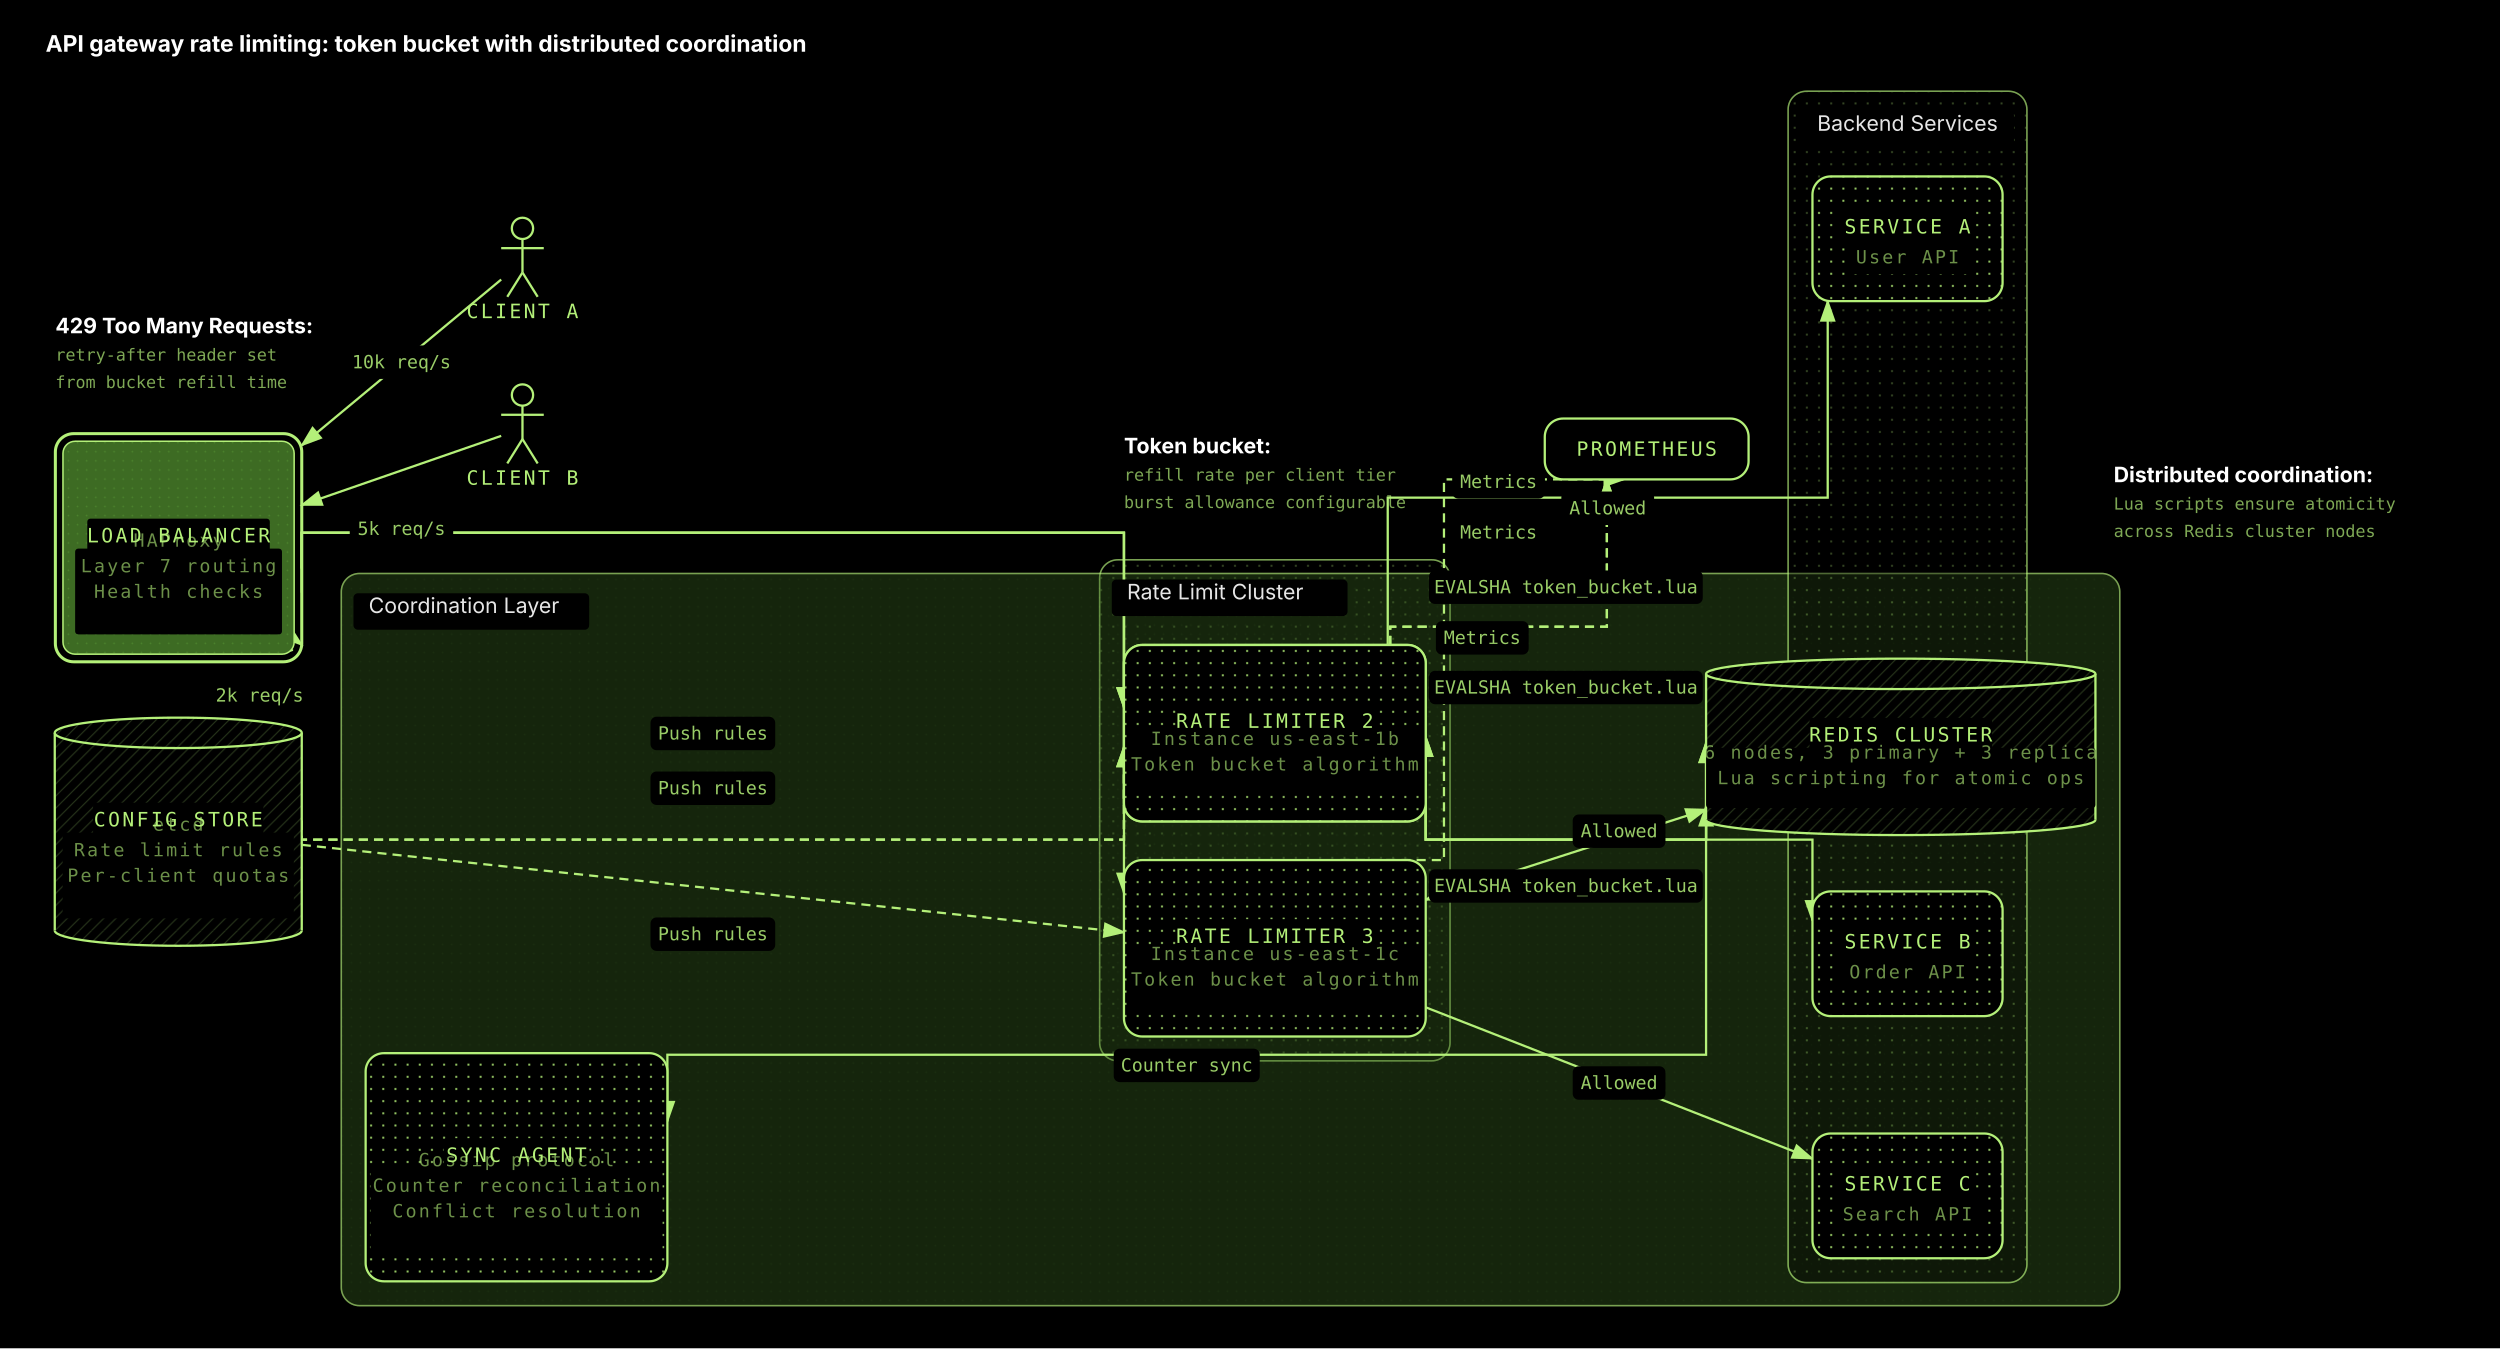
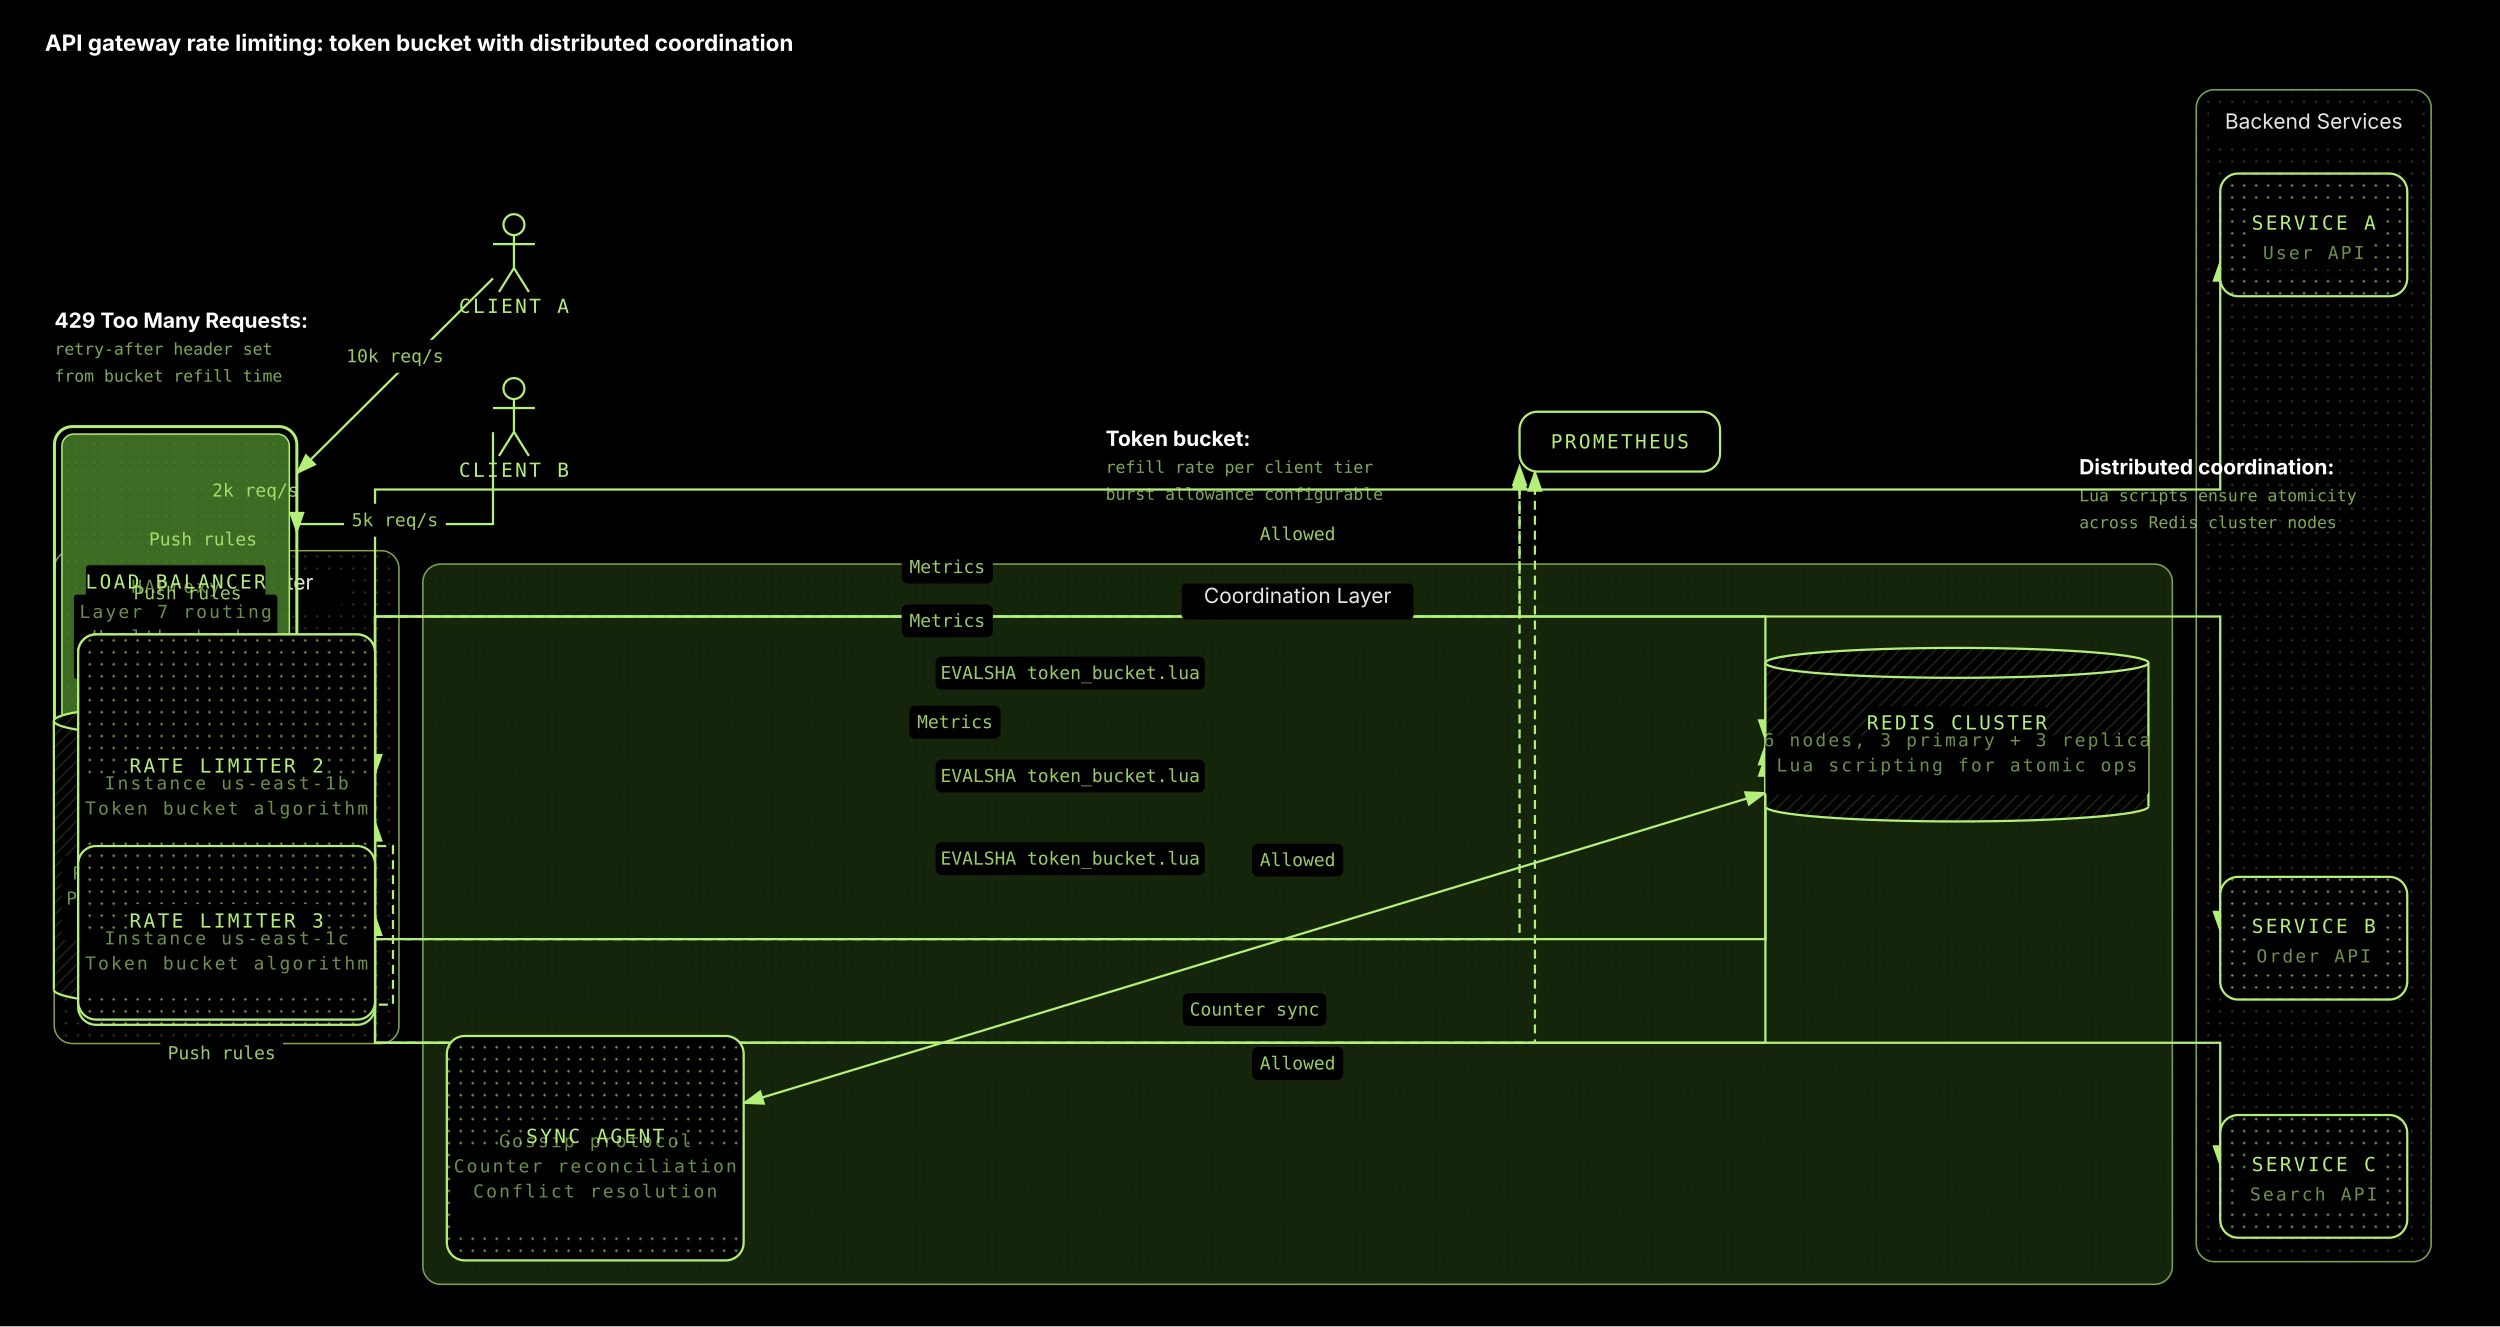
- <svg xmlns="http://www.w3.org/2000/svg" viewBox="0 0 1643.726 886.447" width="1643.726" height="886.447">
+ <svg xmlns="http://www.w3.org/2000/svg" viewBox="0 0 1670.992 886.447" width="1670.992" height="886.447">
  <defs>
    <pattern id="dotgrid" width="8" height="8" patternUnits="userSpaceOnUse">
      <rect width="8" height="8" fill="#000000" />
      <circle cx="4" cy="4" r="0.8" fill="#b4f079" opacity="0.7" />
    </pattern>
    <pattern id="crosshatch" width="8" height="8" patternUnits="userSpaceOnUse">
      <rect width="8" height="8" fill="#000000" />
      <path d="M0 8L8 0M-1 1L1 -1M7 9L9 7" stroke="#b4f079" stroke-width="0.8" opacity="0.2" />
    </pattern>
    <pattern id="hero" width="6" height="6" patternUnits="userSpaceOnUse">
      <rect width="6" height="6" fill="#3d6b23" />
      <circle cx="3" cy="3" r="0.6" fill="#5a9a35" opacity="0.5" />
    </pattern>
    <marker id="arrowhead" markerWidth="10" markerHeight="7" refX="9" refY="3.5" orient="auto" markerUnits="strokeWidth">
      <polygon points="0 0, 10 3.5, 0 7" fill="#b4f079" />
    </marker>
    <marker id="arrowhead-reverse" markerWidth="10" markerHeight="7" refX="1" refY="3.5" orient="auto" markerUnits="strokeWidth">
      <polygon points="10 0, 0 3.5, 10 7" fill="#b4f079" />
    </marker>
  </defs>
  <rect width="100%" height="100%" fill="#000000" />
  <g class="diagram">
    <text x="30" y="34" font-family="'Inter', 'Helvetica Neue', Arial, sans-serif" font-size="15" fill="#ffffff" font-weight="700">API gateway rate limiting: token bucket with distributed coordination</text>
-     <rect x="722.996" y="368.056" width="230.4" height="329.43" rx="12" fill="url(#dotgrid)" stroke="#b4f079" stroke-width="1" opacity="0.35" />
-     <rect x="722.996" y="368.056" width="230.4" height="329.43" rx="12" fill="none" stroke="#b4f079" stroke-width="1" opacity="0.5" />
-     <rect x="224.4" y="377.056" width="1169.326" height="481.391" rx="12" fill="url(#hero)" stroke="#b4f079" stroke-width="1" opacity="0.35" />
-     <rect x="224.4" y="377.056" width="1169.326" height="481.391" rx="12" fill="none" stroke="#b4f079" stroke-width="1" opacity="0.5" />
-     <rect x="1175.673" y="60" width="157" height="783.281" rx="12" fill="url(#dotgrid)" stroke="#b4f079" stroke-width="1" opacity="0.35" />
-     <rect x="1175.673" y="60" width="157" height="783.281" rx="12" fill="none" stroke="#b4f079" stroke-width="1" opacity="0.5" />
-     <line x1="329.521" y1="183.794" x2="198.4" y2="292.788" stroke="#b4f079" stroke-width="1.5" marker-end="url(#arrowhead)" />
-     <line x1="329.521" y1="286.573" x2="198.4" y2="332.035" stroke="#b4f079" stroke-width="1.5" marker-end="url(#arrowhead)" />
-     <line x1="142.96" y1="380.253" x2="198.4" y2="423.925" stroke="#b4f079" stroke-width="1.5" marker-end="url(#arrowhead)" />
-     <polyline points="198.4,373.821 198.4,350.281 738.996,350.281 738.996,465.274" fill="none" stroke="#b4f079" stroke-width="1.5" marker-end="url(#arrowhead)" />
-     <polyline points="198.4,373.821 198.4,350.281 738.996,350.281 738.996,465.274" fill="none" stroke="#b4f079" stroke-width="1.5" marker-end="url(#arrowhead)" />
-     <polyline points="198.4,389.715 198.4,350.281 738.996,350.281 738.996,587.24" fill="none" stroke="#b4f079" stroke-width="1.5" marker-end="url(#arrowhead)" />
-     <polyline points="937.396,484.226 937.396,552.056 1121.726,552.056 1121.726,488.257" fill="none" stroke="#b4f079" stroke-width="1.5" marker-start="url(#arrowhead-reverse)" marker-end="url(#arrowhead)" />
-     <polyline points="937.396,484.226 937.396,552.056 1121.726,552.056 1121.726,488.257" fill="none" stroke="#b4f079" stroke-width="1.5" marker-start="url(#arrowhead-reverse)" marker-end="url(#arrowhead)" />
-     <line x1="937.396" y1="591.564" x2="1121.726" y2="532.246" stroke="#b4f079" stroke-width="1.5" marker-start="url(#arrowhead-reverse)" marker-end="url(#arrowhead)" />
-     <polyline points="438.8,737.322 438.8,693.486 1121.726,693.486 1121.726,529.928" fill="none" stroke="#b4f079" stroke-width="1.5" marker-start="url(#arrowhead-reverse)" marker-end="url(#arrowhead)" />
-     <polyline points="912.419,424.056 912.419,327.193 1201.705,327.193 1201.705,198" fill="none" stroke="#b4f079" stroke-width="1.5" marker-end="url(#arrowhead)" />
-     <polyline points="937.396,516.643 937.396,552.056 1191.673,552.056 1191.673,605.297" fill="none" stroke="#b4f079" stroke-width="1.5" marker-end="url(#arrowhead)" />
-     <line x1="937.396" y1="662.309" x2="1191.673" y2="761.821" stroke="#b4f079" stroke-width="1.5" marker-end="url(#arrowhead)" />
-     <polyline points="198.4,539.547 198.4,552.056 738.996,552.056 738.996,490.97" fill="none" stroke="#b4f079" stroke-width="1.5" stroke-dasharray="6 4" marker-end="url(#arrowhead)" />
-     <polyline points="198.4,539.547 198.4,552.056 738.996,552.056 738.996,490.97" fill="none" stroke="#b4f079" stroke-width="1.5" stroke-dasharray="6 4" marker-end="url(#arrowhead)" />
-     <line x1="198.4" y1="555.475" x2="738.996" y2="612.941" stroke="#b4f079" stroke-width="1.5" stroke-dasharray="6 4" marker-end="url(#arrowhead)" />
-     <polyline points="914.078,424.056 914.078,412.056 1056.506,412.056 1056.506,315.193" fill="none" stroke="#b4f079" stroke-width="1.5" stroke-dasharray="6 4" marker-end="url(#arrowhead)" />
-     <polyline points="914.078,424.056 914.078,412.056 1056.506,412.056 1056.506,315.193" fill="none" stroke="#b4f079" stroke-width="1.5" stroke-dasharray="6 4" marker-end="url(#arrowhead)" />
-     <polyline points="881.388,565.486 949.396,565.486 949.396,315.193 1067.779,315.193" fill="none" stroke="#b4f079" stroke-width="1.5" stroke-dasharray="6 4" marker-end="url(#arrowhead)" />
+     <rect x="36.266" y="368.056" width="230.4" height="329.43" rx="12" fill="url(#dotgrid)" stroke="#b4f079" stroke-width="1" opacity="0.35" />
+     <rect x="36.266" y="368.056" width="230.4" height="329.43" rx="12" fill="none" stroke="#b4f079" stroke-width="1" opacity="0.5" />
+     <rect x="282.666" y="377.056" width="1169.326" height="481.391" rx="12" fill="url(#hero)" stroke="#b4f079" stroke-width="1" opacity="0.35" />
+     <rect x="282.666" y="377.056" width="1169.326" height="481.391" rx="12" fill="none" stroke="#b4f079" stroke-width="1" opacity="0.5" />
+     <rect x="1467.992" y="60" width="157" height="783.281" rx="12" fill="url(#dotgrid)" stroke="#b4f079" stroke-width="1" opacity="0.35" />
+     <rect x="1467.992" y="60" width="157" height="783.281" rx="12" fill="none" stroke="#b4f079" stroke-width="1" opacity="0.5" />
+     <line x1="329.521" y1="186.071" x2="198.4" y2="316.387" stroke="#b4f079" stroke-width="1.5" marker-end="url(#arrowhead)" />
+     <polyline points="329.521,288.849 329.521,350.281 198.4,350.281 198.4,355.634" fill="none" stroke="#b4f079" stroke-width="1.5" marker-end="url(#arrowhead)" />
+     <line x1="142.96" y1="393.266" x2="198.4" y2="385.405" stroke="#b4f079" stroke-width="1.5" marker-end="url(#arrowhead)" />
+     <polyline points="141.555,508.662 103.52,508.662 103.52,424.056 123.271,424.056" fill="none" stroke="#b4f079" stroke-width="1.5" marker-end="url(#arrowhead)" />
+     <polyline points="148.358,508.662 103.52,508.662 103.52,424.056 124.924,424.056" fill="none" stroke="#b4f079" stroke-width="1.5" marker-end="url(#arrowhead)" />
+     <polyline points="134.203,508.662 210.4,508.662 210.4,565.486 142.746,565.486" fill="none" stroke="#b4f079" stroke-width="1.5" marker-end="url(#arrowhead)" />
+     <polyline points="250.666,549.078 250.666,627.706 1179.992,627.706 1179.992,498.08" fill="none" stroke="#b4f079" stroke-width="1.5" marker-start="url(#arrowhead-reverse)" marker-end="url(#arrowhead)" />
+     <polyline points="250.666,517.409 250.666,412.056 1179.992,412.056 1179.992,494.246" fill="none" stroke="#b4f079" stroke-width="1.5" marker-start="url(#arrowhead-reverse)" marker-end="url(#arrowhead)" />
+     <polyline points="250.666,612.127 250.666,696.987 1179.992,696.987 1179.992,505.713" fill="none" stroke="#b4f079" stroke-width="1.5" marker-start="url(#arrowhead-reverse)" marker-end="url(#arrowhead)" />
+     <line x1="497.066" y1="737.322" x2="1179.992" y2="529.928" stroke="#b4f079" stroke-width="1.5" marker-start="url(#arrowhead-reverse)" marker-end="url(#arrowhead)" />
+     <polyline points="250.666,526.254 250.666,327.193 1483.992,327.193 1483.992,174.81" fill="none" stroke="#b4f079" stroke-width="1.5" marker-end="url(#arrowhead)" />
+     <polyline points="250.666,527.505 250.666,412.056 1483.992,412.056 1483.992,622.285" fill="none" stroke="#b4f079" stroke-width="1.5" marker-end="url(#arrowhead)" />
+     <polyline points="250.666,635.063 250.666,696.987 1483.992,696.987 1483.992,778.987" fill="none" stroke="#b4f079" stroke-width="1.5" marker-end="url(#arrowhead)" />
+     <polyline points="198.4,531.022 198.4,627.706 52.266,627.706 52.266,604.19" fill="none" stroke="#b4f079" stroke-width="1.5" stroke-dasharray="6 4" marker-end="url(#arrowhead)" />
+     <polyline points="183.244,471.843 210.4,471.843 210.4,615.706 88.074,615.706" fill="none" stroke="#b4f079" stroke-width="1.5" stroke-dasharray="6 4" marker-end="url(#arrowhead)" />
+     <polyline points="183.23,671.513 262.666,671.513 262.666,565.486 113.105,565.486" fill="none" stroke="#b4f079" stroke-width="1.5" stroke-dasharray="6 4" marker-end="url(#arrowhead)" />
+     <polyline points="250.666,526.896 250.666,627.706 1015.673,627.706 1015.673,313.852" fill="none" stroke="#b4f079" stroke-width="1.5" stroke-dasharray="6 4" marker-end="url(#arrowhead)" />
+     <polyline points="250.666,495.945 250.666,412.056 1015.673,412.056 1015.673,311.359" fill="none" stroke="#b4f079" stroke-width="1.5" stroke-dasharray="6 4" marker-end="url(#arrowhead)" />
+     <polyline points="250.666,588.514 250.666,696.987 1025.942,696.987 1025.942,315.193" fill="none" stroke="#b4f079" stroke-width="1.5" stroke-dasharray="6 4" marker-end="url(#arrowhead)" />
    <rect x="226.461" y="227.156" width="75" height="22" rx="4" fill="#000000" />
    <rect x="229.961" y="336.719" width="68" height="22" rx="4" fill="#000000" />
-     <rect x="136.68" y="446.281" width="68" height="22" rx="4" fill="#000000" />
-     <rect x="939.561" y="375.096" width="180" height="22" rx="4" fill="#000000" />
-     <rect x="939.561" y="441.032" width="180" height="22" rx="4" fill="#000000" />
-     <rect x="939.561" y="571.513" width="180" height="22" rx="4" fill="#000000" />
-     <rect x="732.263" y="689.486" width="96" height="22" rx="4" fill="#000000" />
-     <rect x="1026.562" y="323.193" width="61" height="22" rx="4" fill="#000000" />
-     <rect x="1034.034" y="535.513" width="61" height="22" rx="4" fill="#000000" />
-     <rect x="1034.034" y="701.065" width="61" height="22" rx="4" fill="#000000" />
-     <rect x="427.698" y="471.258" width="82" height="22" rx="4" fill="#000000" />
-     <rect x="427.698" y="507.258" width="82" height="22" rx="4" fill="#000000" />
-     <rect x="427.698" y="603.208" width="82" height="22" rx="4" fill="#000000" />
-     <rect x="954.792" y="305.808" width="61" height="22" rx="4" fill="#000000" />
-     <rect x="954.792" y="339.096" width="61" height="22" rx="4" fill="#000000" />
-     <rect x="944.083" y="408.385" width="61" height="22" rx="4" fill="#000000" />
-     <rect x="730.996" y="381.056" width="155" height="24" fill="#000000" rx="3" />
-     <text x="740.996" y="394.056" font-family="'Inter', 'Helvetica Neue', Arial, sans-serif" font-size="14" fill="#ffffff" opacity="0.9" text-anchor="start">Rate Limit Cluster</text>
-     <rect x="232.4" y="390.056" width="155" height="24" fill="#000000" rx="3" />
-     <text x="242.4" y="403.056" font-family="'Inter', 'Helvetica Neue', Arial, sans-serif" font-size="14" fill="#ffffff" opacity="0.9" text-anchor="start">Coordination Layer</text>
-     <rect x="1184.173" y="73" width="140" height="24" fill="#000000" rx="3" />
-     <text x="1254.173" y="86" font-family="'Inter', 'Helvetica Neue', Arial, sans-serif" font-size="14" fill="#ffffff" opacity="0.9" text-anchor="middle">Backend Services</text>
+     <rect x="136.68" y="316.94" width="68" height="22" rx="4" fill="#000000" />
+     <rect x="625.329" y="438.885" width="180" height="22" rx="4" fill="#000000" />
+     <rect x="625.329" y="507.688" width="180" height="22" rx="4" fill="#000000" />
+     <rect x="625.329" y="562.92" width="180" height="22" rx="4" fill="#000000" />
+     <rect x="790.529" y="663.825" width="96" height="22" rx="4" fill="#000000" />
+     <rect x="836.829" y="346.056" width="61" height="22" rx="4" fill="#000000" />
+     <rect x="836.829" y="563.895" width="61" height="22" rx="4" fill="#000000" />
+     <rect x="836.829" y="699.825" width="61" height="22" rx="4" fill="#000000" />
+     <rect x="84.333" y="385.565" width="82" height="22" rx="4" fill="#000000" />
+     <rect x="94.659" y="349.565" width="82" height="22" rx="4" fill="#000000" />
+     <rect x="107.167" y="692.987" width="82" height="22" rx="4" fill="#000000" />
+     <rect x="602.669" y="368.013" width="61" height="22" rx="4" fill="#000000" />
+     <rect x="602.669" y="404.013" width="61" height="22" rx="4" fill="#000000" />
+     <rect x="607.804" y="471.688" width="61" height="22" rx="4" fill="#000000" />
+     <rect x="73.966" y="381.056" width="155" height="24" fill="#000000" rx="3" />
+     <text x="151.466" y="394.056" font-family="'Inter', 'Helvetica Neue', Arial, sans-serif" font-size="14" fill="#ffffff" opacity="0.9" text-anchor="middle">Rate Limit Cluster</text>
+     <rect x="789.829" y="390.056" width="155" height="24" fill="#000000" rx="3" />
+     <text x="867.329" y="403.056" font-family="'Inter', 'Helvetica Neue', Arial, sans-serif" font-size="14" fill="#ffffff" opacity="0.9" text-anchor="middle">Coordination Layer</text>
+     <rect x="1476.492" y="73" width="140" height="24" fill="#000000" rx="3" />
+     <text x="1546.492" y="86" font-family="'Inter', 'Helvetica Neue', Arial, sans-serif" font-size="14" fill="#ffffff" opacity="0.9" text-anchor="middle">Backend Services</text>
    <circle cx="343.521" cy="150.156" r="7" fill="none" stroke="#b4f079" stroke-width="1.5" />
    <line x1="343.521" y1="157.156" x2="343.521" y2="179.156" stroke="#b4f079" stroke-width="1.5" />
    <line x1="329.521" y1="163.156" x2="357.521" y2="163.156" stroke="#b4f079" stroke-width="1.5" />
    <line x1="343.521" y1="179.156" x2="333.521" y2="195.156" stroke="#b4f079" stroke-width="1.5" />
    <line x1="343.521" y1="179.156" x2="353.521" y2="195.156" stroke="#b4f079" stroke-width="1.5" />
    <text x="343.521" y="209.156" font-family="'JetBrains Mono', 'Fira Code', 'SF Mono', 'Cascadia Code', monospace" font-size="13" fill="#b4f079" text-anchor="middle" letter-spacing="0.12em">CLIENT A</text>
    <circle cx="343.521" cy="259.719" r="7" fill="none" stroke="#b4f079" stroke-width="1.5" />
    <line x1="343.521" y1="266.719" x2="343.521" y2="288.719" stroke="#b4f079" stroke-width="1.5" />
    <line x1="329.521" y1="272.719" x2="357.521" y2="272.719" stroke="#b4f079" stroke-width="1.5" />
    <line x1="343.521" y1="288.719" x2="333.521" y2="304.719" stroke="#b4f079" stroke-width="1.5" />
    <line x1="343.521" y1="288.719" x2="353.521" y2="304.719" stroke="#b4f079" stroke-width="1.5" />
    <text x="343.521" y="318.719" font-family="'JetBrains Mono', 'Fira Code', 'SF Mono', 'Cascadia Code', monospace" font-size="13" fill="#b4f079" text-anchor="middle" letter-spacing="0.12em">CLIENT B</text>
    <circle cx="156.96" cy="369.281" r="7" fill="none" stroke="#b4f079" stroke-width="1.5" />
    <line x1="156.96" y1="376.281" x2="156.96" y2="398.281" stroke="#b4f079" stroke-width="1.5" />
    <line x1="142.96" y1="382.281" x2="170.96" y2="382.281" stroke="#b4f079" stroke-width="1.5" />
    <line x1="156.96" y1="398.281" x2="146.96" y2="414.281" stroke="#b4f079" stroke-width="1.5" />
    <line x1="156.96" y1="398.281" x2="166.96" y2="414.281" stroke="#b4f079" stroke-width="1.5" />
    <text x="156.96" y="428.281" font-family="'JetBrains Mono', 'Fira Code', 'SF Mono', 'Cascadia Code', monospace" font-size="13" fill="#b4f079" text-anchor="middle" letter-spacing="0.12em">CLIENT C</text>
-     <rect x="36.4" y="285.118" width="162" height="150" rx="12" fill="none" stroke="#b4f079" stroke-width="2" />
-     <rect x="41.4" y="290.118" width="152" height="140" rx="8" fill="url(#hero)" stroke="#b4f079" stroke-width="1" />
-     <rect x="57.4" y="341.018" width="120" height="22.2" fill="#000000" rx="2" />
-     <text x="117.4" y="352.118" font-family="'JetBrains Mono', 'Fira Code', 'SF Mono', 'Cascadia Code', monospace" font-size="13" fill="#b4f079" text-anchor="middle" dominant-baseline="central" letter-spacing="0.12em">LOAD BALANCER</text>
-     <rect x="49.4" y="360.718" width="136" height="56.4" fill="#000000" rx="2" />
-     <text x="117.4" y="355.318" font-family="'JetBrains Mono', 'Fira Code', 'SF Mono', 'Cascadia Code', monospace" font-size="12" fill="#b4f079" opacity="0.6" text-anchor="middle" dominant-baseline="central" letter-spacing="0.12em">HAProxy</text>
-     <text x="117.4" y="372.118" font-family="'JetBrains Mono', 'Fira Code', 'SF Mono', 'Cascadia Code', monospace" font-size="12" fill="#b4f079" opacity="0.6" text-anchor="middle" dominant-baseline="central" letter-spacing="0.12em">Layer 7 routing</text>
-     <text x="117.4" y="388.918" font-family="'JetBrains Mono', 'Fira Code', 'SF Mono', 'Cascadia Code', monospace" font-size="12" fill="#b4f079" opacity="0.6" text-anchor="middle" dominant-baseline="central" letter-spacing="0.12em">Health checks</text>
-     <rect x="36" y="481.843" width="162.4" height="130" fill="url(#crosshatch)" stroke="none" />
-     <line x1="36" y1="481.843" x2="36" y2="611.843" stroke="#b4f079" stroke-width="1.5" />
-     <line x1="198.4" y1="481.843" x2="198.4" y2="611.843" stroke="#b4f079" stroke-width="1.5" />
+     <rect x="36.4" y="285.118" width="162" height="223.544" rx="12" fill="none" stroke="#b4f079" stroke-width="2" />
+     <rect x="41.4" y="290.118" width="152" height="213.544" rx="8" fill="url(#hero)" stroke="#b4f079" stroke-width="1" />
+     <rect x="57.4" y="377.79" width="120" height="22.2" fill="#000000" rx="2" />
+     <text x="117.4" y="388.89" font-family="'JetBrains Mono', 'Fira Code', 'SF Mono', 'Cascadia Code', monospace" font-size="13" fill="#b4f079" text-anchor="middle" dominant-baseline="central" letter-spacing="0.12em">LOAD BALANCER</text>
+     <rect x="49.4" y="397.49" width="136" height="56.4" fill="#000000" rx="2" />
+     <text x="117.4" y="392.09" font-family="'JetBrains Mono', 'Fira Code', 'SF Mono', 'Cascadia Code', monospace" font-size="12" fill="#b4f079" opacity="0.6" text-anchor="middle" dominant-baseline="central" letter-spacing="0.12em">HAProxy</text>
+     <text x="117.4" y="408.89" font-family="'JetBrains Mono', 'Fira Code', 'SF Mono', 'Cascadia Code', monospace" font-size="12" fill="#b4f079" opacity="0.6" text-anchor="middle" dominant-baseline="central" letter-spacing="0.12em">Layer 7 routing</text>
+     <text x="117.4" y="425.69" font-family="'JetBrains Mono', 'Fira Code', 'SF Mono', 'Cascadia Code', monospace" font-size="12" fill="#b4f079" opacity="0.6" text-anchor="middle" dominant-baseline="central" letter-spacing="0.12em">Health checks</text>
+     <rect x="36" y="481.843" width="162.4" height="179.67" fill="url(#crosshatch)" stroke="none" />
+     <line x1="36" y1="481.843" x2="36" y2="661.513" stroke="#b4f079" stroke-width="1.5" />
+     <line x1="198.4" y1="481.843" x2="198.4" y2="661.513" stroke="#b4f079" stroke-width="1.5" />
    <ellipse cx="117.2" cy="481.843" rx="81.2" ry="10" fill="url(#crosshatch)" stroke="#b4f079" stroke-width="1.5" />
-     <path d="M36,611.843 A81.2,10 0 0,0 198.4,611.843" fill="url(#crosshatch)" stroke="#b4f079" stroke-width="1.5" />
-     <rect x="61.2" y="527.743" width="112" height="22.2" fill="#000000" rx="2" />
-     <text x="117.2" y="538.843" font-family="'JetBrains Mono', 'Fira Code', 'SF Mono', 'Cascadia Code', monospace" font-size="13" fill="#b4f079" text-anchor="middle" dominant-baseline="central" letter-spacing="0.12em">CONFIG STORE</text>
-     <rect x="41.2" y="547.443" width="152" height="56.4" fill="#000000" rx="2" />
-     <text x="117.2" y="542.043" font-family="'JetBrains Mono', 'Fira Code', 'SF Mono', 'Cascadia Code', monospace" font-size="12" fill="#b4f079" opacity="0.6" text-anchor="middle" dominant-baseline="central" letter-spacing="0.12em">etcd</text>
-     <text x="117.2" y="558.843" font-family="'JetBrains Mono', 'Fira Code', 'SF Mono', 'Cascadia Code', monospace" font-size="12" fill="#b4f079" opacity="0.6" text-anchor="middle" dominant-baseline="central" letter-spacing="0.12em">Rate limit rules</text>
-     <text x="117.2" y="575.643" font-family="'JetBrains Mono', 'Fira Code', 'SF Mono', 'Cascadia Code', monospace" font-size="12" fill="#b4f079" opacity="0.6" text-anchor="middle" dominant-baseline="central" letter-spacing="0.12em">Per-client quotas</text>
+     <path d="M36,661.513 A81.2,10 0 0,0 198.4,661.513" fill="url(#crosshatch)" stroke="#b4f079" stroke-width="1.5" />
+     <rect x="61.2" y="552.578" width="112" height="22.2" fill="#000000" rx="2" />
+     <text x="117.2" y="563.678" font-family="'JetBrains Mono', 'Fira Code', 'SF Mono', 'Cascadia Code', monospace" font-size="13" fill="#b4f079" text-anchor="middle" dominant-baseline="central" letter-spacing="0.12em">CONFIG STORE</text>
+     <rect x="41.2" y="572.278" width="152" height="56.4" fill="#000000" rx="2" />
+     <text x="117.2" y="566.878" font-family="'JetBrains Mono', 'Fira Code', 'SF Mono', 'Cascadia Code', monospace" font-size="12" fill="#b4f079" opacity="0.6" text-anchor="middle" dominant-baseline="central" letter-spacing="0.12em">etcd</text>
+     <text x="117.2" y="583.678" font-family="'JetBrains Mono', 'Fira Code', 'SF Mono', 'Cascadia Code', monospace" font-size="12" fill="#b4f079" opacity="0.6" text-anchor="middle" dominant-baseline="central" letter-spacing="0.12em">Rate limit rules</text>
+     <text x="117.2" y="600.478" font-family="'JetBrains Mono', 'Fira Code', 'SF Mono', 'Cascadia Code', monospace" font-size="12" fill="#b4f079" opacity="0.6" text-anchor="middle" dominant-baseline="central" letter-spacing="0.12em">Per-client quotas</text>
    <rect x="1015.673" y="275.193" width="134" height="40" rx="12" fill="#000000" stroke="#b4f079" stroke-width="1.5" />
    <text x="1082.673" y="295.193" font-family="'JetBrains Mono', 'Fira Code', 'SF Mono', 'Cascadia Code', monospace" font-size="13" fill="#b4f079" text-anchor="middle" dominant-baseline="central" letter-spacing="0.12em">PROMETHEUS</text>
-     <rect x="738.996" y="424.056" width="198.4" height="116" rx="12" fill="url(#dotgrid)" stroke="#b4f079" stroke-width="1.5" />
-     <rect x="774.196" y="462.956" width="128" height="22.2" fill="#000000" rx="2" />
-     <text x="838.196" y="474.056" font-family="'JetBrains Mono', 'Fira Code', 'SF Mono', 'Cascadia Code', monospace" font-size="13" fill="#b4f079" text-anchor="middle" dominant-baseline="central" letter-spacing="0.12em">RATE LIMITER 1</text>
-     <rect x="742.196" y="482.656" width="192" height="39.6" fill="#000000" rx="2" />
-     <text x="838.196" y="485.656" font-family="'JetBrains Mono', 'Fira Code', 'SF Mono', 'Cascadia Code', monospace" font-size="12" fill="#b4f079" opacity="0.6" text-anchor="middle" dominant-baseline="central" letter-spacing="0.12em">Instance us-east-1a</text>
-     <text x="838.196" y="502.456" font-family="'JetBrains Mono', 'Fira Code', 'SF Mono', 'Cascadia Code', monospace" font-size="12" fill="#b4f079" opacity="0.6" text-anchor="middle" dominant-baseline="central" letter-spacing="0.12em">Token bucket algorithm</text>
-     <rect x="738.996" y="424.056" width="198.4" height="116" rx="12" fill="url(#dotgrid)" stroke="#b4f079" stroke-width="1.5" />
-     <rect x="774.196" y="462.956" width="128" height="22.2" fill="#000000" rx="2" />
-     <text x="838.196" y="474.056" font-family="'JetBrains Mono', 'Fira Code', 'SF Mono', 'Cascadia Code', monospace" font-size="13" fill="#b4f079" text-anchor="middle" dominant-baseline="central" letter-spacing="0.12em">RATE LIMITER 2</text>
-     <rect x="742.196" y="482.656" width="192" height="39.6" fill="#000000" rx="2" />
-     <text x="838.196" y="485.656" font-family="'JetBrains Mono', 'Fira Code', 'SF Mono', 'Cascadia Code', monospace" font-size="12" fill="#b4f079" opacity="0.6" text-anchor="middle" dominant-baseline="central" letter-spacing="0.12em">Instance us-east-1b</text>
-     <text x="838.196" y="502.456" font-family="'JetBrains Mono', 'Fira Code', 'SF Mono', 'Cascadia Code', monospace" font-size="12" fill="#b4f079" opacity="0.6" text-anchor="middle" dominant-baseline="central" letter-spacing="0.12em">Token bucket algorithm</text>
-     <rect x="738.996" y="565.486" width="198.4" height="116" rx="12" fill="url(#dotgrid)" stroke="#b4f079" stroke-width="1.5" />
-     <rect x="774.196" y="604.386" width="128" height="22.2" fill="#000000" rx="2" />
-     <text x="838.196" y="615.486" font-family="'JetBrains Mono', 'Fira Code', 'SF Mono', 'Cascadia Code', monospace" font-size="13" fill="#b4f079" text-anchor="middle" dominant-baseline="central" letter-spacing="0.12em">RATE LIMITER 3</text>
-     <rect x="742.196" y="624.086" width="192" height="39.6" fill="#000000" rx="2" />
-     <text x="838.196" y="627.086" font-family="'JetBrains Mono', 'Fira Code', 'SF Mono', 'Cascadia Code', monospace" font-size="12" fill="#b4f079" opacity="0.6" text-anchor="middle" dominant-baseline="central" letter-spacing="0.12em">Instance us-east-1c</text>
-     <text x="838.196" y="643.886" font-family="'JetBrains Mono', 'Fira Code', 'SF Mono', 'Cascadia Code', monospace" font-size="12" fill="#b4f079" opacity="0.6" text-anchor="middle" dominant-baseline="central" letter-spacing="0.12em">Token bucket algorithm</text>
-     <rect x="1121.726" y="443.056" width="256" height="96" fill="url(#crosshatch)" stroke="none" />
-     <line x1="1121.726" y1="443.056" x2="1121.726" y2="539.056" stroke="#b4f079" stroke-width="1.5" />
-     <line x1="1377.726" y1="443.056" x2="1377.726" y2="539.056" stroke="#b4f079" stroke-width="1.5" />
-     <ellipse cx="1249.726" cy="443.056" rx="128" ry="10" fill="url(#crosshatch)" stroke="#b4f079" stroke-width="1.5" />
-     <path d="M1121.726,539.056 A128,10 0 0,0 1377.726,539.056" fill="url(#crosshatch)" stroke="#b4f079" stroke-width="1.5" />
-     <rect x="1189.726" y="471.956" width="120" height="22.2" fill="#000000" rx="2" />
-     <text x="1249.726" y="483.056" font-family="'JetBrains Mono', 'Fira Code', 'SF Mono', 'Cascadia Code', monospace" font-size="13" fill="#b4f079" text-anchor="middle" dominant-baseline="central" letter-spacing="0.12em">REDIS CLUSTER</text>
-     <rect x="1121.726" y="491.656" width="256" height="39.6" fill="#000000" rx="2" />
-     <text x="1249.726" y="494.656" font-family="'JetBrains Mono', 'Fira Code', 'SF Mono', 'Cascadia Code', monospace" font-size="12" fill="#b4f079" opacity="0.6" text-anchor="middle" dominant-baseline="central" letter-spacing="0.12em">6 nodes, 3 primary + 3 replica</text>
-     <text x="1249.726" y="511.456" font-family="'JetBrains Mono', 'Fira Code', 'SF Mono', 'Cascadia Code', monospace" font-size="12" fill="#b4f079" opacity="0.6" text-anchor="middle" dominant-baseline="central" letter-spacing="0.12em">Lua scripting for atomic ops</text>
-     <rect x="240.4" y="692.447" width="198.4" height="150" rx="12" fill="url(#dotgrid)" stroke="#b4f079" stroke-width="1.5" />
-     <rect x="291.6" y="748.347" width="96" height="22.2" fill="#000000" rx="2" />
-     <text x="339.6" y="759.447" font-family="'JetBrains Mono', 'Fira Code', 'SF Mono', 'Cascadia Code', monospace" font-size="13" fill="#b4f079" text-anchor="middle" dominant-baseline="central" letter-spacing="0.12em">SYNC AGENT</text>
-     <rect x="243.6" y="768.047" width="192" height="56.4" fill="#000000" rx="2" />
-     <text x="339.6" y="762.647" font-family="'JetBrains Mono', 'Fira Code', 'SF Mono', 'Cascadia Code', monospace" font-size="12" fill="#b4f079" opacity="0.6" text-anchor="middle" dominant-baseline="central" letter-spacing="0.12em">Gossip protocol</text>
-     <text x="339.6" y="779.447" font-family="'JetBrains Mono', 'Fira Code', 'SF Mono', 'Cascadia Code', monospace" font-size="12" fill="#b4f079" opacity="0.6" text-anchor="middle" dominant-baseline="central" letter-spacing="0.12em">Counter reconciliation</text>
-     <text x="339.6" y="796.247" font-family="'JetBrains Mono', 'Fira Code', 'SF Mono', 'Cascadia Code', monospace" font-size="12" fill="#b4f079" opacity="0.6" text-anchor="middle" dominant-baseline="central" letter-spacing="0.12em">Conflict resolution</text>
-     <rect x="1191.673" y="116" width="125" height="82" rx="12" fill="url(#dotgrid)" stroke="#b4f079" stroke-width="1.5" />
-     <rect x="1210.173" y="137.9" width="88" height="22.2" fill="#000000" rx="2" />
-     <text x="1254.173" y="149" font-family="'JetBrains Mono', 'Fira Code', 'SF Mono', 'Cascadia Code', monospace" font-size="13" fill="#b4f079" text-anchor="middle" dominant-baseline="central" letter-spacing="0.12em">SERVICE A</text>
-     <rect x="1214.173" y="157.6" width="80" height="22.8" fill="#000000" rx="2" />
-     <text x="1254.173" y="169" font-family="'JetBrains Mono', 'Fira Code', 'SF Mono', 'Cascadia Code', monospace" font-size="12" fill="#b4f079" opacity="0.6" text-anchor="middle" dominant-baseline="central" letter-spacing="0.12em">User API</text>
-     <rect x="1191.673" y="586.088" width="125" height="82" rx="12" fill="url(#dotgrid)" stroke="#b4f079" stroke-width="1.5" />
-     <rect x="1210.173" y="607.988" width="88" height="22.2" fill="#000000" rx="2" />
-     <text x="1254.173" y="619.088" font-family="'JetBrains Mono', 'Fira Code', 'SF Mono', 'Cascadia Code', monospace" font-size="13" fill="#b4f079" text-anchor="middle" dominant-baseline="central" letter-spacing="0.12em">SERVICE B</text>
-     <rect x="1210.173" y="627.688" width="88" height="22.8" fill="#000000" rx="2" />
-     <text x="1254.173" y="639.088" font-family="'JetBrains Mono', 'Fira Code', 'SF Mono', 'Cascadia Code', monospace" font-size="12" fill="#b4f079" opacity="0.6" text-anchor="middle" dominant-baseline="central" letter-spacing="0.12em">Order API</text>
-     <rect x="1191.673" y="745.281" width="125" height="82" rx="12" fill="url(#dotgrid)" stroke="#b4f079" stroke-width="1.5" />
-     <rect x="1210.173" y="767.181" width="88" height="22.2" fill="#000000" rx="2" />
-     <text x="1254.173" y="778.281" font-family="'JetBrains Mono', 'Fira Code', 'SF Mono', 'Cascadia Code', monospace" font-size="13" fill="#b4f079" text-anchor="middle" dominant-baseline="central" letter-spacing="0.12em">SERVICE C</text>
-     <rect x="1206.173" y="786.881" width="96" height="22.8" fill="#000000" rx="2" />
-     <text x="1254.173" y="798.281" font-family="'JetBrains Mono', 'Fira Code', 'SF Mono', 'Cascadia Code', monospace" font-size="12" fill="#b4f079" opacity="0.6" text-anchor="middle" dominant-baseline="central" letter-spacing="0.12em">Search API</text>
+     <rect x="52.266" y="424.056" width="198.4" height="260.931" rx="12" fill="url(#dotgrid)" stroke="#b4f079" stroke-width="1.5" />
+     <rect x="87.466" y="535.422" width="128" height="22.2" fill="#000000" rx="2" />
+     <text x="151.466" y="546.522" font-family="'JetBrains Mono', 'Fira Code', 'SF Mono', 'Cascadia Code', monospace" font-size="13" fill="#b4f079" text-anchor="middle" dominant-baseline="central" letter-spacing="0.12em">RATE LIMITER 1</text>
+     <rect x="55.466" y="555.122" width="192" height="39.6" fill="#000000" rx="2" />
+     <text x="151.466" y="558.122" font-family="'JetBrains Mono', 'Fira Code', 'SF Mono', 'Cascadia Code', monospace" font-size="12" fill="#b4f079" opacity="0.6" text-anchor="middle" dominant-baseline="central" letter-spacing="0.12em">Instance us-east-1a</text>
+     <text x="151.466" y="574.922" font-family="'JetBrains Mono', 'Fira Code', 'SF Mono', 'Cascadia Code', monospace" font-size="12" fill="#b4f079" opacity="0.6" text-anchor="middle" dominant-baseline="central" letter-spacing="0.12em">Token bucket algorithm</text>
+     <rect x="52.266" y="424.056" width="198.4" height="191.65" rx="12" fill="url(#dotgrid)" stroke="#b4f079" stroke-width="1.5" />
+     <rect x="87.466" y="500.781" width="128" height="22.2" fill="#000000" rx="2" />
+     <text x="151.466" y="511.881" font-family="'JetBrains Mono', 'Fira Code', 'SF Mono', 'Cascadia Code', monospace" font-size="13" fill="#b4f079" text-anchor="middle" dominant-baseline="central" letter-spacing="0.12em">RATE LIMITER 2</text>
+     <rect x="55.466" y="520.481" width="192" height="39.6" fill="#000000" rx="2" />
+     <text x="151.466" y="523.481" font-family="'JetBrains Mono', 'Fira Code', 'SF Mono', 'Cascadia Code', monospace" font-size="12" fill="#b4f079" opacity="0.6" text-anchor="middle" dominant-baseline="central" letter-spacing="0.12em">Instance us-east-1b</text>
+     <text x="151.466" y="540.281" font-family="'JetBrains Mono', 'Fira Code', 'SF Mono', 'Cascadia Code', monospace" font-size="12" fill="#b4f079" opacity="0.6" text-anchor="middle" dominant-baseline="central" letter-spacing="0.12em">Token bucket algorithm</text>
+     <rect x="52.266" y="565.486" width="198.4" height="116" rx="12" fill="url(#dotgrid)" stroke="#b4f079" stroke-width="1.5" />
+     <rect x="87.466" y="604.386" width="128" height="22.2" fill="#000000" rx="2" />
+     <text x="151.466" y="615.486" font-family="'JetBrains Mono', 'Fira Code', 'SF Mono', 'Cascadia Code', monospace" font-size="13" fill="#b4f079" text-anchor="middle" dominant-baseline="central" letter-spacing="0.12em">RATE LIMITER 3</text>
+     <rect x="55.466" y="624.086" width="192" height="39.6" fill="#000000" rx="2" />
+     <text x="151.466" y="627.086" font-family="'JetBrains Mono', 'Fira Code', 'SF Mono', 'Cascadia Code', monospace" font-size="12" fill="#b4f079" opacity="0.6" text-anchor="middle" dominant-baseline="central" letter-spacing="0.12em">Instance us-east-1c</text>
+     <text x="151.466" y="643.886" font-family="'JetBrains Mono', 'Fira Code', 'SF Mono', 'Cascadia Code', monospace" font-size="12" fill="#b4f079" opacity="0.6" text-anchor="middle" dominant-baseline="central" letter-spacing="0.12em">Token bucket algorithm</text>
+     <rect x="1179.992" y="443.056" width="256" height="96" fill="url(#crosshatch)" stroke="none" />
+     <line x1="1179.992" y1="443.056" x2="1179.992" y2="539.056" stroke="#b4f079" stroke-width="1.5" />
+     <line x1="1435.992" y1="443.056" x2="1435.992" y2="539.056" stroke="#b4f079" stroke-width="1.5" />
+     <ellipse cx="1307.992" cy="443.056" rx="128" ry="10" fill="url(#crosshatch)" stroke="#b4f079" stroke-width="1.5" />
+     <path d="M1179.992,539.056 A128,10 0 0,0 1435.992,539.056" fill="url(#crosshatch)" stroke="#b4f079" stroke-width="1.5" />
+     <rect x="1247.992" y="471.956" width="120" height="22.2" fill="#000000" rx="2" />
+     <text x="1307.992" y="483.056" font-family="'JetBrains Mono', 'Fira Code', 'SF Mono', 'Cascadia Code', monospace" font-size="13" fill="#b4f079" text-anchor="middle" dominant-baseline="central" letter-spacing="0.12em">REDIS CLUSTER</text>
+     <rect x="1179.992" y="491.656" width="256" height="39.6" fill="#000000" rx="2" />
+     <text x="1307.992" y="494.656" font-family="'JetBrains Mono', 'Fira Code', 'SF Mono', 'Cascadia Code', monospace" font-size="12" fill="#b4f079" opacity="0.6" text-anchor="middle" dominant-baseline="central" letter-spacing="0.12em">6 nodes, 3 primary + 3 replica</text>
+     <text x="1307.992" y="511.456" font-family="'JetBrains Mono', 'Fira Code', 'SF Mono', 'Cascadia Code', monospace" font-size="12" fill="#b4f079" opacity="0.6" text-anchor="middle" dominant-baseline="central" letter-spacing="0.12em">Lua scripting for atomic ops</text>
+     <rect x="298.666" y="692.447" width="198.4" height="150" rx="12" fill="url(#dotgrid)" stroke="#b4f079" stroke-width="1.5" />
+     <rect x="349.866" y="748.347" width="96" height="22.2" fill="#000000" rx="2" />
+     <text x="397.866" y="759.447" font-family="'JetBrains Mono', 'Fira Code', 'SF Mono', 'Cascadia Code', monospace" font-size="13" fill="#b4f079" text-anchor="middle" dominant-baseline="central" letter-spacing="0.12em">SYNC AGENT</text>
+     <rect x="301.866" y="768.047" width="192" height="56.4" fill="#000000" rx="2" />
+     <text x="397.866" y="762.647" font-family="'JetBrains Mono', 'Fira Code', 'SF Mono', 'Cascadia Code', monospace" font-size="12" fill="#b4f079" opacity="0.6" text-anchor="middle" dominant-baseline="central" letter-spacing="0.12em">Gossip protocol</text>
+     <text x="397.866" y="779.447" font-family="'JetBrains Mono', 'Fira Code', 'SF Mono', 'Cascadia Code', monospace" font-size="12" fill="#b4f079" opacity="0.6" text-anchor="middle" dominant-baseline="central" letter-spacing="0.12em">Counter reconciliation</text>
+     <text x="397.866" y="796.247" font-family="'JetBrains Mono', 'Fira Code', 'SF Mono', 'Cascadia Code', monospace" font-size="12" fill="#b4f079" opacity="0.6" text-anchor="middle" dominant-baseline="central" letter-spacing="0.12em">Conflict resolution</text>
+     <rect x="1483.992" y="116" width="125" height="82" rx="12" fill="url(#dotgrid)" stroke="#b4f079" stroke-width="1.5" />
+     <rect x="1502.492" y="137.9" width="88" height="22.2" fill="#000000" rx="2" />
+     <text x="1546.492" y="149" font-family="'JetBrains Mono', 'Fira Code', 'SF Mono', 'Cascadia Code', monospace" font-size="13" fill="#b4f079" text-anchor="middle" dominant-baseline="central" letter-spacing="0.12em">SERVICE A</text>
+     <rect x="1506.492" y="157.6" width="80" height="22.8" fill="#000000" rx="2" />
+     <text x="1546.492" y="169" font-family="'JetBrains Mono', 'Fira Code', 'SF Mono', 'Cascadia Code', monospace" font-size="12" fill="#b4f079" opacity="0.6" text-anchor="middle" dominant-baseline="central" letter-spacing="0.12em">User API</text>
+     <rect x="1483.992" y="586.088" width="125" height="82" rx="12" fill="url(#dotgrid)" stroke="#b4f079" stroke-width="1.5" />
+     <rect x="1502.492" y="607.988" width="88" height="22.2" fill="#000000" rx="2" />
+     <text x="1546.492" y="619.088" font-family="'JetBrains Mono', 'Fira Code', 'SF Mono', 'Cascadia Code', monospace" font-size="13" fill="#b4f079" text-anchor="middle" dominant-baseline="central" letter-spacing="0.12em">SERVICE B</text>
+     <rect x="1502.492" y="627.688" width="88" height="22.8" fill="#000000" rx="2" />
+     <text x="1546.492" y="639.088" font-family="'JetBrains Mono', 'Fira Code', 'SF Mono', 'Cascadia Code', monospace" font-size="12" fill="#b4f079" opacity="0.6" text-anchor="middle" dominant-baseline="central" letter-spacing="0.12em">Order API</text>
+     <rect x="1483.992" y="745.281" width="125" height="82" rx="12" fill="url(#dotgrid)" stroke="#b4f079" stroke-width="1.5" />
+     <rect x="1502.492" y="767.181" width="88" height="22.2" fill="#000000" rx="2" />
+     <text x="1546.492" y="778.281" font-family="'JetBrains Mono', 'Fira Code', 'SF Mono', 'Cascadia Code', monospace" font-size="13" fill="#b4f079" text-anchor="middle" dominant-baseline="central" letter-spacing="0.12em">SERVICE C</text>
+     <rect x="1498.492" y="786.881" width="96" height="22.8" fill="#000000" rx="2" />
+     <text x="1546.492" y="798.281" font-family="'JetBrains Mono', 'Fira Code', 'SF Mono', 'Cascadia Code', monospace" font-size="12" fill="#b4f079" opacity="0.6" text-anchor="middle" dominant-baseline="central" letter-spacing="0.12em">Search API</text>
    <text x="263.961" y="242.156" font-family="'JetBrains Mono', 'Fira Code', 'SF Mono', 'Cascadia Code', monospace" font-size="12" fill="#b4f079" opacity="0.85" text-anchor="middle">10k req/s</text>
    <text x="263.961" y="351.719" font-family="'JetBrains Mono', 'Fira Code', 'SF Mono', 'Cascadia Code', monospace" font-size="12" fill="#b4f079" opacity="0.85" text-anchor="middle">5k req/s</text>
-     <text x="170.68" y="461.281" font-family="'JetBrains Mono', 'Fira Code', 'SF Mono', 'Cascadia Code', monospace" font-size="12" fill="#b4f079" opacity="0.85" text-anchor="middle">2k req/s</text>
-     <text x="1029.561" y="390.096" font-family="'JetBrains Mono', 'Fira Code', 'SF Mono', 'Cascadia Code', monospace" font-size="12" fill="#b4f079" opacity="0.85" text-anchor="middle">EVALSHA token_bucket.lua</text>
-     <text x="1029.561" y="456.032" font-family="'JetBrains Mono', 'Fira Code', 'SF Mono', 'Cascadia Code', monospace" font-size="12" fill="#b4f079" opacity="0.85" text-anchor="middle">EVALSHA token_bucket.lua</text>
-     <text x="1029.561" y="586.513" font-family="'JetBrains Mono', 'Fira Code', 'SF Mono', 'Cascadia Code', monospace" font-size="12" fill="#b4f079" opacity="0.85" text-anchor="middle">EVALSHA token_bucket.lua</text>
-     <text x="780.263" y="704.486" font-family="'JetBrains Mono', 'Fira Code', 'SF Mono', 'Cascadia Code', monospace" font-size="12" fill="#b4f079" opacity="0.85" text-anchor="middle">Counter sync</text>
-     <text x="1057.062" y="338.193" font-family="'JetBrains Mono', 'Fira Code', 'SF Mono', 'Cascadia Code', monospace" font-size="12" fill="#b4f079" opacity="0.85" text-anchor="middle">Allowed</text>
-     <text x="1064.534" y="550.513" font-family="'JetBrains Mono', 'Fira Code', 'SF Mono', 'Cascadia Code', monospace" font-size="12" fill="#b4f079" opacity="0.85" text-anchor="middle">Allowed</text>
-     <text x="1064.534" y="716.065" font-family="'JetBrains Mono', 'Fira Code', 'SF Mono', 'Cascadia Code', monospace" font-size="12" fill="#b4f079" opacity="0.85" text-anchor="middle">Allowed</text>
-     <text x="468.698" y="486.258" font-family="'JetBrains Mono', 'Fira Code', 'SF Mono', 'Cascadia Code', monospace" font-size="12" fill="#b4f079" opacity="0.85" text-anchor="middle">Push rules</text>
-     <text x="468.698" y="522.258" font-family="'JetBrains Mono', 'Fira Code', 'SF Mono', 'Cascadia Code', monospace" font-size="12" fill="#b4f079" opacity="0.85" text-anchor="middle">Push rules</text>
-     <text x="468.698" y="618.208" font-family="'JetBrains Mono', 'Fira Code', 'SF Mono', 'Cascadia Code', monospace" font-size="12" fill="#b4f079" opacity="0.85" text-anchor="middle">Push rules</text>
-     <text x="985.292" y="320.808" font-family="'JetBrains Mono', 'Fira Code', 'SF Mono', 'Cascadia Code', monospace" font-size="12" fill="#b4f079" opacity="0.85" text-anchor="middle">Metrics</text>
-     <text x="985.292" y="354.096" font-family="'JetBrains Mono', 'Fira Code', 'SF Mono', 'Cascadia Code', monospace" font-size="12" fill="#b4f079" opacity="0.85" text-anchor="middle">Metrics</text>
-     <text x="974.583" y="423.385" font-family="'JetBrains Mono', 'Fira Code', 'SF Mono', 'Cascadia Code', monospace" font-size="12" fill="#b4f079" opacity="0.85" text-anchor="middle">Metrics</text>
+     <text x="170.68" y="331.94" font-family="'JetBrains Mono', 'Fira Code', 'SF Mono', 'Cascadia Code', monospace" font-size="12" fill="#b4f079" opacity="0.85" text-anchor="middle">2k req/s</text>
+     <text x="715.329" y="453.885" font-family="'JetBrains Mono', 'Fira Code', 'SF Mono', 'Cascadia Code', monospace" font-size="12" fill="#b4f079" opacity="0.85" text-anchor="middle">EVALSHA token_bucket.lua</text>
+     <text x="715.329" y="522.688" font-family="'JetBrains Mono', 'Fira Code', 'SF Mono', 'Cascadia Code', monospace" font-size="12" fill="#b4f079" opacity="0.85" text-anchor="middle">EVALSHA token_bucket.lua</text>
+     <text x="715.329" y="577.92" font-family="'JetBrains Mono', 'Fira Code', 'SF Mono', 'Cascadia Code', monospace" font-size="12" fill="#b4f079" opacity="0.85" text-anchor="middle">EVALSHA token_bucket.lua</text>
+     <text x="838.529" y="678.825" font-family="'JetBrains Mono', 'Fira Code', 'SF Mono', 'Cascadia Code', monospace" font-size="12" fill="#b4f079" opacity="0.85" text-anchor="middle">Counter sync</text>
+     <text x="867.329" y="361.056" font-family="'JetBrains Mono', 'Fira Code', 'SF Mono', 'Cascadia Code', monospace" font-size="12" fill="#b4f079" opacity="0.85" text-anchor="middle">Allowed</text>
+     <text x="867.329" y="578.895" font-family="'JetBrains Mono', 'Fira Code', 'SF Mono', 'Cascadia Code', monospace" font-size="12" fill="#b4f079" opacity="0.85" text-anchor="middle">Allowed</text>
+     <text x="867.329" y="714.825" font-family="'JetBrains Mono', 'Fira Code', 'SF Mono', 'Cascadia Code', monospace" font-size="12" fill="#b4f079" opacity="0.85" text-anchor="middle">Allowed</text>
+     <text x="125.333" y="400.565" font-family="'JetBrains Mono', 'Fira Code', 'SF Mono', 'Cascadia Code', monospace" font-size="12" fill="#b4f079" opacity="0.85" text-anchor="middle">Push rules</text>
+     <text x="135.659" y="364.565" font-family="'JetBrains Mono', 'Fira Code', 'SF Mono', 'Cascadia Code', monospace" font-size="12" fill="#b4f079" opacity="0.85" text-anchor="middle">Push rules</text>
+     <text x="148.167" y="707.987" font-family="'JetBrains Mono', 'Fira Code', 'SF Mono', 'Cascadia Code', monospace" font-size="12" fill="#b4f079" opacity="0.85" text-anchor="middle">Push rules</text>
+     <text x="633.169" y="383.013" font-family="'JetBrains Mono', 'Fira Code', 'SF Mono', 'Cascadia Code', monospace" font-size="12" fill="#b4f079" opacity="0.85" text-anchor="middle">Metrics</text>
+     <text x="633.169" y="419.013" font-family="'JetBrains Mono', 'Fira Code', 'SF Mono', 'Cascadia Code', monospace" font-size="12" fill="#b4f079" opacity="0.85" text-anchor="middle">Metrics</text>
+     <text x="638.304" y="486.688" font-family="'JetBrains Mono', 'Fira Code', 'SF Mono', 'Cascadia Code', monospace" font-size="12" fill="#b4f079" opacity="0.85" text-anchor="middle">Metrics</text>
    <text x="738.996" y="298.056" font-family="'Inter', 'Helvetica Neue', Arial, sans-serif" font-size="14" fill="#ffffff" font-weight="700">Token bucket:</text>
    <text x="738.996" y="316.056" font-family="'JetBrains Mono', 'Fira Code', 'SF Mono', 'Cascadia Code', monospace" font-size="11" fill="#b4f079" opacity="0.7">refill rate per client tier</text>
    <text x="738.996" y="334.056" font-family="'JetBrains Mono', 'Fira Code', 'SF Mono', 'Cascadia Code', monospace" font-size="11" fill="#b4f079" opacity="0.7">burst allowance configurable</text>
    <text x="1389.726" y="317.056" font-family="'Inter', 'Helvetica Neue', Arial, sans-serif" font-size="14" fill="#ffffff" font-weight="700">Distributed coordination:</text>
    <text x="1389.726" y="335.056" font-family="'JetBrains Mono', 'Fira Code', 'SF Mono', 'Cascadia Code', monospace" font-size="11" fill="#b4f079" opacity="0.7">Lua scripts ensure atomicity</text>
    <text x="1389.726" y="353.056" font-family="'JetBrains Mono', 'Fira Code', 'SF Mono', 'Cascadia Code', monospace" font-size="11" fill="#b4f079" opacity="0.7">across Redis cluster nodes</text>
    <text x="36.4" y="219.118" font-family="'Inter', 'Helvetica Neue', Arial, sans-serif" font-size="14" fill="#ffffff" font-weight="700">429 Too Many Requests:</text>
    <text x="36.4" y="237.118" font-family="'JetBrains Mono', 'Fira Code', 'SF Mono', 'Cascadia Code', monospace" font-size="11" fill="#b4f079" opacity="0.7">retry-after header set</text>
    <text x="36.4" y="255.118" font-family="'JetBrains Mono', 'Fira Code', 'SF Mono', 'Cascadia Code', monospace" font-size="11" fill="#b4f079" opacity="0.7">from bucket refill time</text>
  </g>
</svg>
